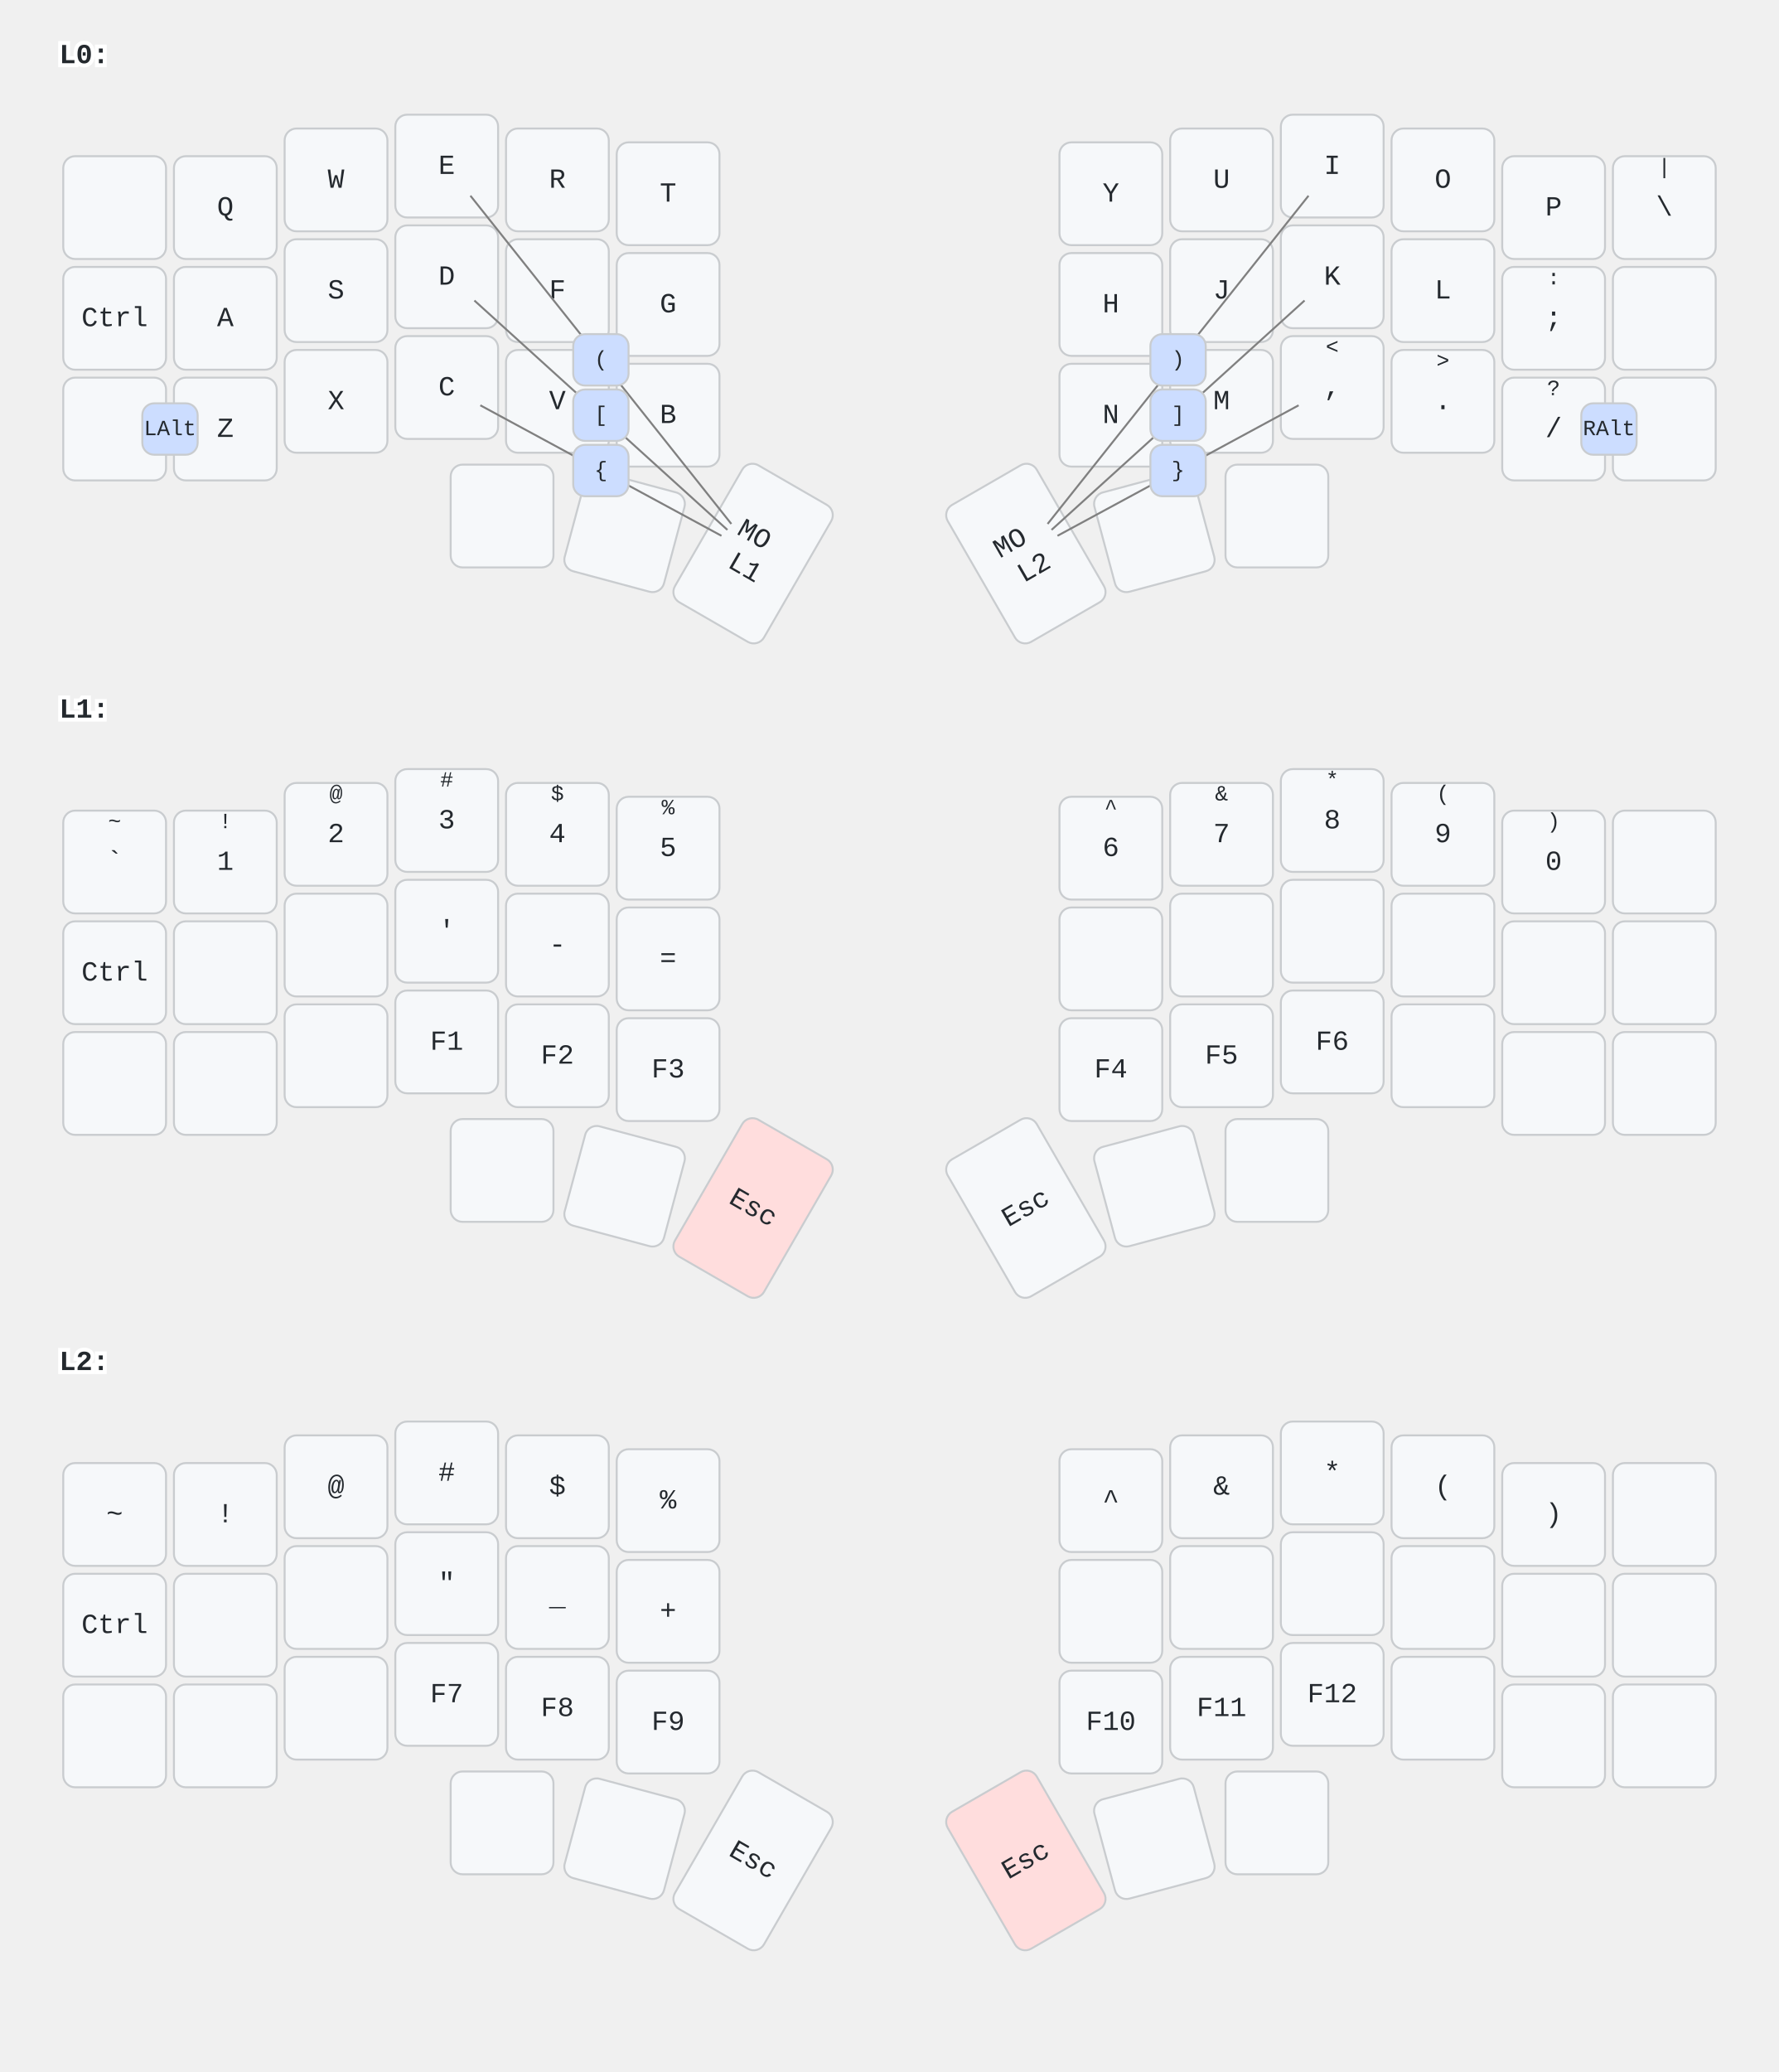
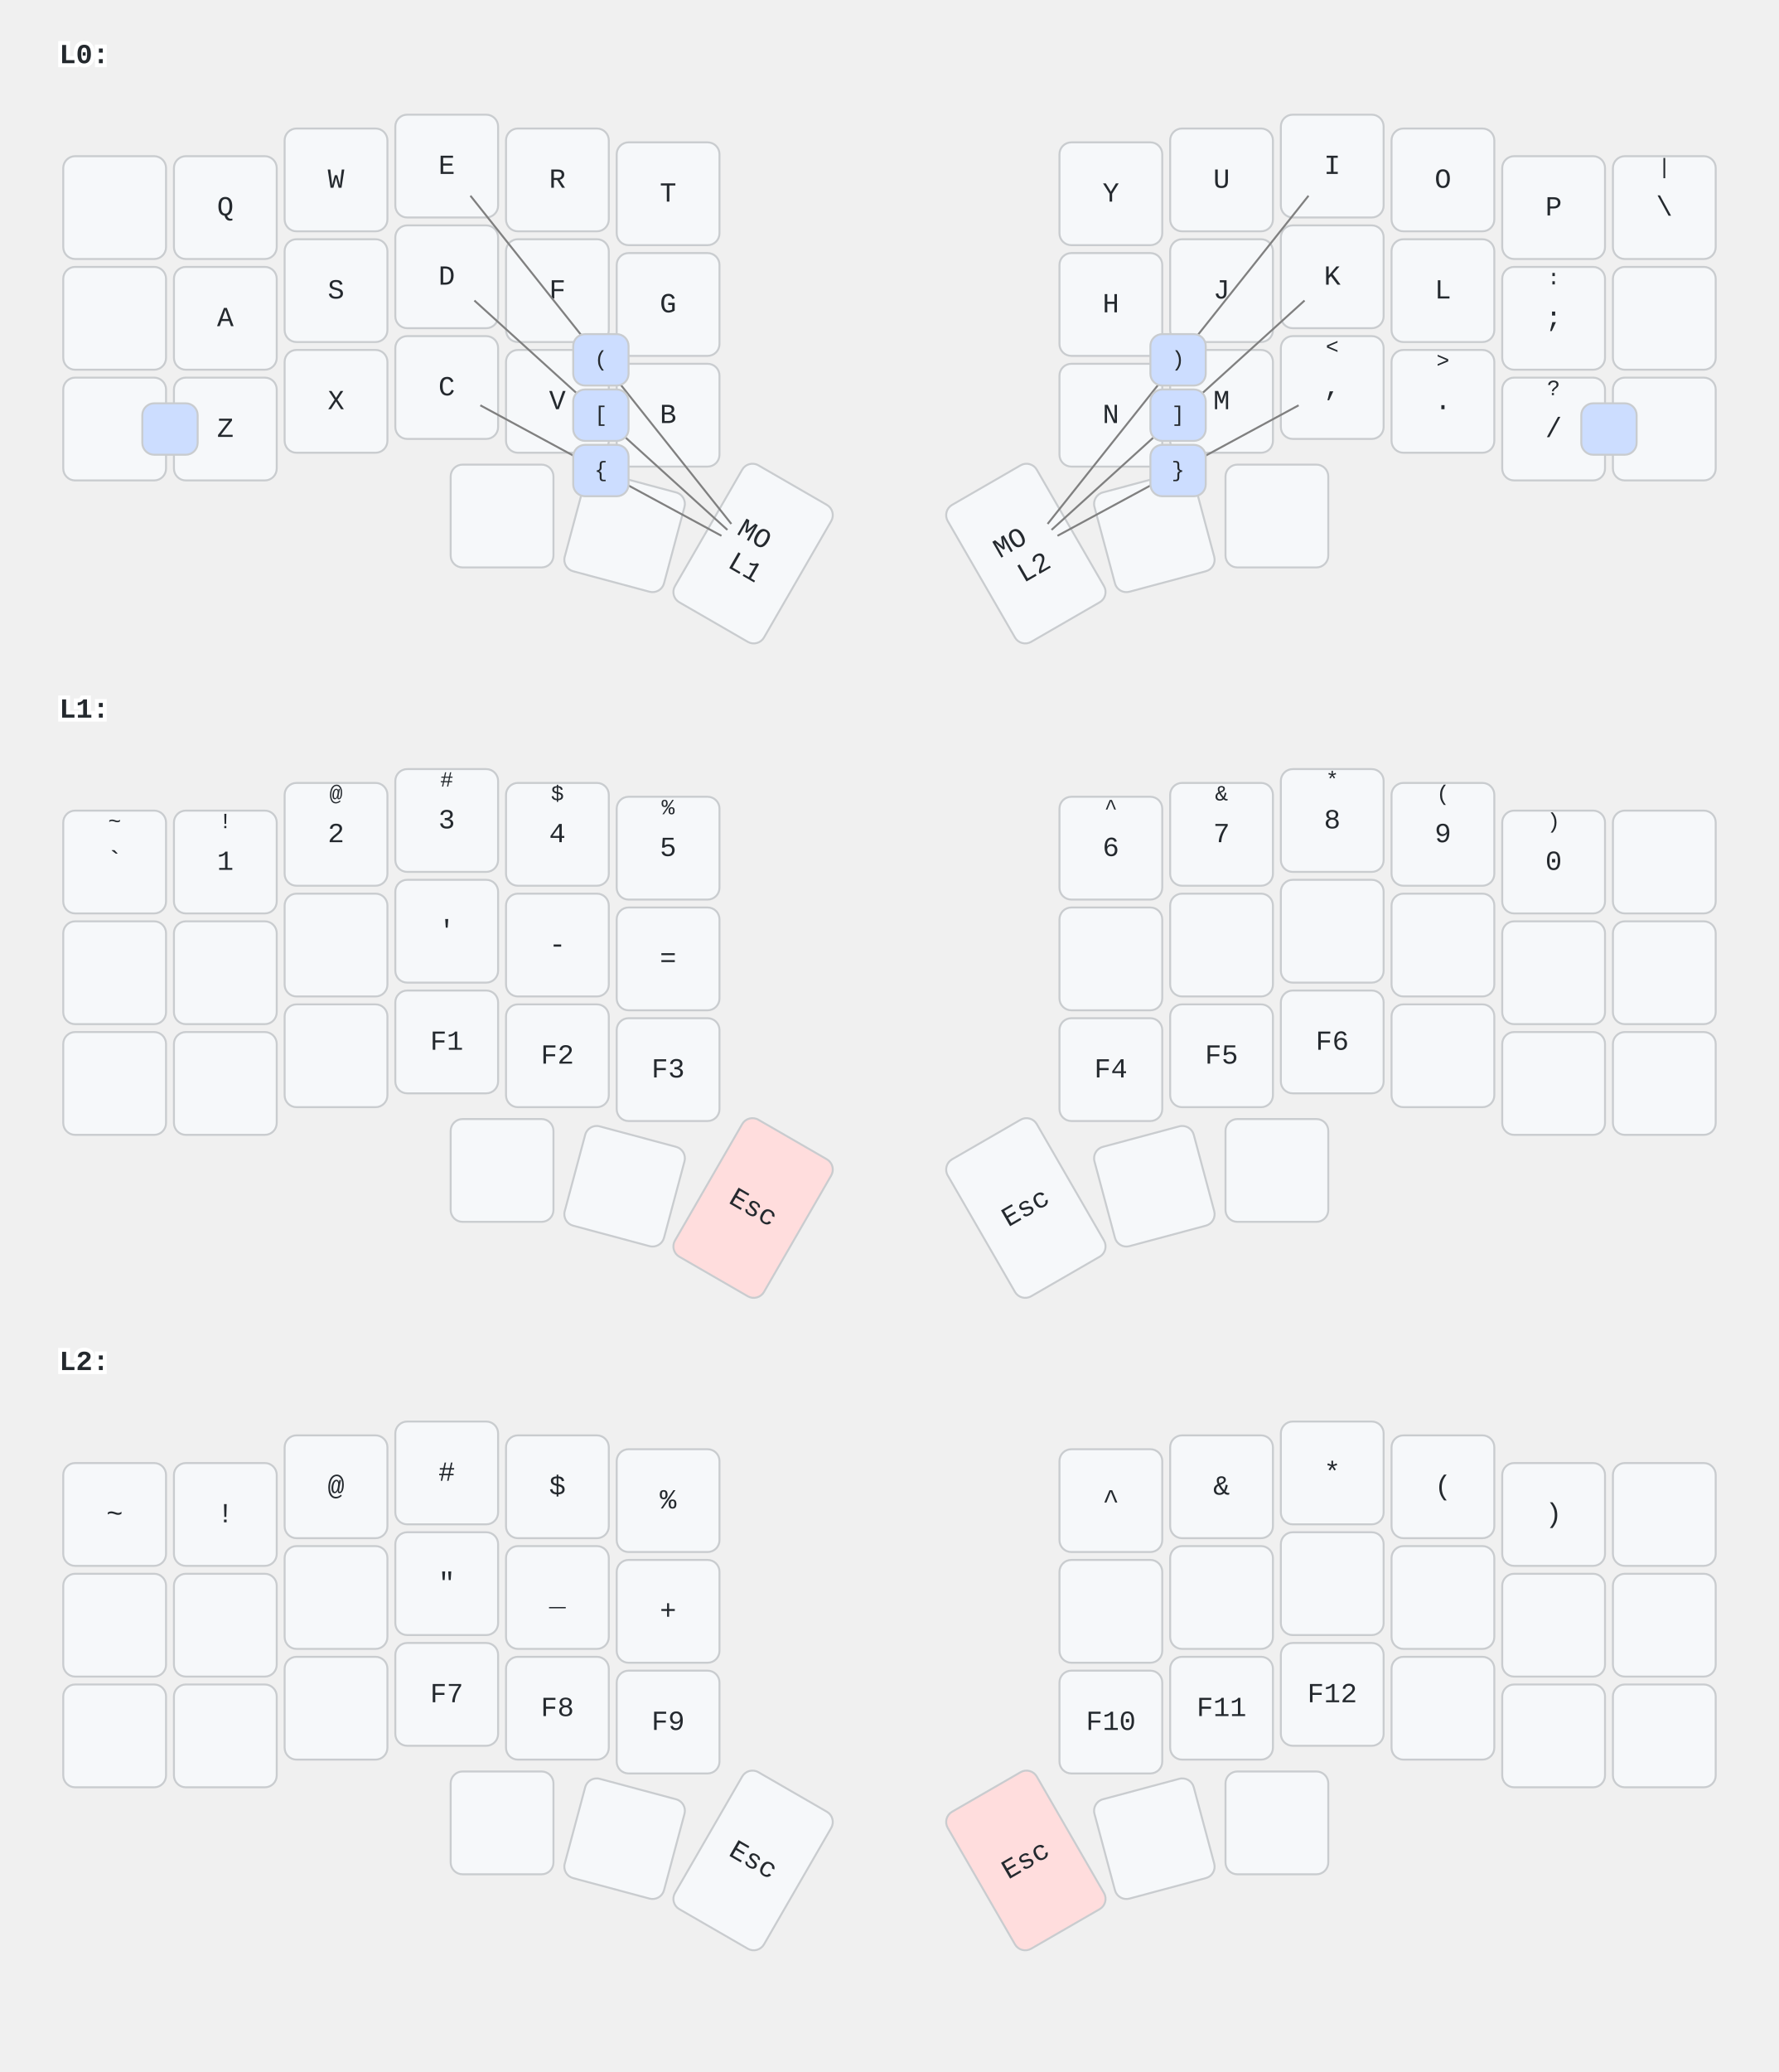
<svg xmlns="http://www.w3.org/2000/svg" xmlns:xlink="http://www.w3.org/1999/xlink" width="900" height="1048" viewBox="0 0 900 1048" class="keymap">
  <defs>/* start glyphs */
<svg id="mdi.apple-keyboard-command">
      <svg viewBox="0 0 24 24">
        <path d="M6,2A4,4 0 0,1 10,6V8H14V6A4,4 0 0,1 18,2A4,4 0 0,1 22,6A4,4 0 0,1 18,10H16V14H18A4,4 0 0,1 22,18A4,4 0 0,1 18,22A4,4 0 0,1 14,18V16H10V18A4,4 0 0,1 6,22A4,4 0 0,1 2,18A4,4 0 0,1 6,14H8V10H6A4,4 0 0,1 2,6A4,4 0 0,1 6,2M16,18A2,2 0 0,0 18,20A2,2 0 0,0 20,18A2,2 0 0,0 18,16H16V18M14,10H10V14H14V10M6,16A2,2 0 0,0 4,18A2,2 0 0,0 6,20A2,2 0 0,0 8,18V16H6M8,6A2,2 0 0,0 6,4A2,2 0 0,0 4,6A2,2 0 0,0 6,8H8V6M18,8A2,2 0 0,0 20,6A2,2 0 0,0 18,4A2,2 0 0,0 16,6V8H18Z" />
+       </svg>
+     </svg>
+     <svg id="mdi.apple-keyboard-control">
+       <svg viewBox="0 0 24 24">
+         <path d="M19.78,11.78L18.36,13.19L12,6.83L5.64,13.19L4.22,11.78L12,4L19.78,11.78Z" />
+       </svg>
+     </svg>
+     <svg id="mdi.apple-keyboard-option">
+       <svg viewBox="0 0 24 24">
+         <path d="M3,4H9.11L16.15,18H21V20H14.88L7.84,6H3V4M14,4H21V6H14V4Z" />
      </svg>
    </svg>
    <svg id="mdi.apple-keyboard-shift">
      <svg viewBox="0 0 24 24">
        <path d="M15,18V12H17.17L12,6.83L6.83,12H9V18H15M12,4L22,14H17V20H7V14H2L12,4Z" />
      </svg>
    </svg>
    <svg id="mdi.arrow-down">
      <svg viewBox="0 0 24 24">
        <path d="M11,4H13V16L18.5,10.5L19.92,11.92L12,19.84L4.08,11.92L5.5,10.5L11,16V4Z" />
      </svg>
    </svg>
    <svg id="mdi.arrow-left">
      <svg viewBox="0 0 24 24">
        <path d="M20,11V13H8L13.5,18.5L12.08,19.92L4.16,12L12.08,4.08L13.5,5.5L8,11H20Z" />
      </svg>
    </svg>
    <svg id="mdi.arrow-right">
      <svg viewBox="0 0 24 24">
        <path d="M4,11V13H16L10.5,18.5L11.92,19.92L19.84,12L11.92,4.08L10.5,5.5L16,11H4Z" />
      </svg>
    </svg>
    <svg id="mdi.arrow-up">
      <svg viewBox="0 0 24 24">
        <path d="M13,20H11V8L5.5,13.5L4.08,12.08L12,4.16L19.92,12.08L18.5,13.5L13,8V20Z" />
      </svg>
    </svg>
    <svg id="mdi.backspace-outline">
      <svg viewBox="0 0 24 24">
        <path d="M19,15.59L17.59,17L14,13.41L10.41,17L9,15.59L12.59,12L9,8.41L10.41,7L14,10.59L17.59,7L19,8.41L15.41,12L19,15.59M22,3A2,2 0 0,1 24,5V19A2,2 0 0,1 22,21H7C6.31,21 5.77,20.64 5.41,20.11L0,12L5.41,3.88C5.77,3.35 6.31,3 7,3H22M22,5H7L2.28,12L7,19H22V5Z" />
      </svg>
    </svg>
    <svg id="mdi.keyboard-return">
      <svg viewBox="0 0 24 24">
        <path d="M19,7V11H5.83L9.41,7.41L8,6L2,12L8,18L9.41,16.58L5.83,13H21V7H19Z" />
      </svg>
    </svg>
    <svg id="mdi.keyboard-space">
      <svg viewBox="0 0 24 24">
        <path d="M3 15H5V19H19V15H21V19C21 20.1 20.1 21 19 21H5C3.9 21 3 20.1 3 19V15Z" />
      </svg>
    </svg>
    <svg id="mdi.keyboard-tab">
      <svg viewBox="0 0 24 24">
        <path d="M20,18H22V6H20M11.59,7.41L15.17,11H1V13H15.17L11.59,16.58L13,18L19,12L13,6L11.59,7.41Z" />
      </svg>
    </svg>
  </defs>/* end glyphs */
<style>/* inherit to force styles through use tags */
svg path {
    fill: inherit;
}

/* font and background color specifications */
svg.keymap {
    font-family: SFMono-Regular,Consolas,Liberation Mono,Menlo,monospace;
    font-size: 14px;
    font-kerning: normal;
    text-rendering: optimizeLegibility;
    fill: #24292e;
}

/* default key styling */
rect.key {
    fill: #f6f8fa;
}

rect.key, rect.combo {
    stroke: #c9cccf;
    stroke-width: 1;
}

/* default key side styling, only used is draw_key_sides is set */
rect.side {
    filter: brightness(90%);
}

/* color accent for combo boxes */
rect.combo, rect.combo-separate {
    fill: #cdf;
}

/* color accent for held keys */
rect.held, rect.combo.held {
    fill: #fdd;
}

/* color accent for ghost (optional) keys */
rect.ghost, rect.combo.ghost {
    stroke-dasharray: 4, 4;
    stroke-width: 2;
}

text {
    text-anchor: middle;
    dominant-baseline: middle;
}

/* styling for layer labels */
text.label {
    font-weight: bold;
    text-anchor: start;
    stroke: white;
    stroke-width: 4;
    paint-order: stroke;
}

/* styling for optional footer */
text.footer {
    text-anchor: end;
    dominant-baseline: auto;
    stroke: white;
    stroke-width: 4;
    paint-order: stroke;
}

/* styling for combo tap, and key non-tap label text */
text.combo, text.hold, text.shifted, text.left, text.right {
    font-size: 11px;
}

text.hold {
    text-anchor: middle;
    dominant-baseline: auto;
}

text.shifted {
    text-anchor: middle;
    dominant-baseline: hanging;
}

text.left {
    text-anchor: start;
}

text.right {
    text-anchor: end;
}

text.layer-activator {
    text-decoration: underline;
}

/* styling for hold/shifted label text in combo box */
text.combo.hold, text.combo.shifted, text.combo.left, text.combo.right {
    font-size: 8px;
}

/* lighter symbol for transparent keys */
text.trans {
    fill: #7b7e81;
}

/* styling for combo dendrons */
path.combo {
    stroke-width: 1;
    stroke: gray;
    fill: none;
}

/* Start Tabler Icons Cleanup */
/* cannot use height/width with glyphs */
.icon-tabler &gt; path {
    fill: inherit;
    stroke: inherit;
    stroke-width: 2;
}
/* hide tabler's default box */
.icon-tabler &gt; path[stroke="none"][fill="none"] {
    visibility: hidden;
}
/* End Tabler Icons Cleanup */

@media (prefers-color-scheme: dark) {
svg.keymap { fill: #d1d6db; }
rect.key { fill: #3f4750; }
rect.key, rect.combo { stroke: #60666c; }
rect.combo, rect.combo-separate { fill: #1f3d7a; }
rect.held, rect.combo.held { fill: #854747; }
text.label, text.footer { stroke: black; }
text.trans { fill: #7e8184; }
path.combo { stroke: #7f7f7f; }

}
svg.keymap { background-color: #FFF; }</style>
  <g transform="translate(30, 0)" class="layer-L0">
    <text x="0" y="28" class="label" id="L0">L0:</text>
    <g transform="translate(0, 56)">
      <g transform="translate(28, 49)" class="key keypos-0">
        <rect rx="6" ry="6" x="-26" y="-26" width="52" height="52" class="key" />
        <use href="#mdi.keyboard-tab" xlink:href="#mdi.keyboard-tab" x="-10" y="-10" height="20" width="20.0" class="key tap glyph mdi.keyboard-tab" />
      </g>
      <g transform="translate(84, 49)" class="key keypos-1">
        <rect rx="6" ry="6" x="-26" y="-26" width="52" height="52" class="key" />
        <text x="0" y="0" class="key tap">Q</text>
      </g>
      <g transform="translate(140, 35)" class="key keypos-2">
        <rect rx="6" ry="6" x="-26" y="-26" width="52" height="52" class="key" />
        <text x="0" y="0" class="key tap">W</text>
      </g>
      <g transform="translate(196, 28)" class="key keypos-3">
        <rect rx="6" ry="6" x="-26" y="-26" width="52" height="52" class="key" />
        <text x="0" y="0" class="key tap">E</text>
      </g>
      <g transform="translate(252, 35)" class="key keypos-4">
        <rect rx="6" ry="6" x="-26" y="-26" width="52" height="52" class="key" />
        <text x="0" y="0" class="key tap">R</text>
      </g>
      <g transform="translate(308, 42)" class="key keypos-5">
        <rect rx="6" ry="6" x="-26" y="-26" width="52" height="52" class="key" />
        <text x="0" y="0" class="key tap">T</text>
      </g>
      <g transform="translate(532, 42)" class="key keypos-6">
        <rect rx="6" ry="6" x="-26" y="-26" width="52" height="52" class="key" />
        <text x="0" y="0" class="key tap">Y</text>
      </g>
      <g transform="translate(588, 35)" class="key keypos-7">
        <rect rx="6" ry="6" x="-26" y="-26" width="52" height="52" class="key" />
        <text x="0" y="0" class="key tap">U</text>
      </g>
      <g transform="translate(644, 28)" class="key keypos-8">
        <rect rx="6" ry="6" x="-26" y="-26" width="52" height="52" class="key" />
        <text x="0" y="0" class="key tap">I</text>
      </g>
      <g transform="translate(700, 35)" class="key keypos-9">
        <rect rx="6" ry="6" x="-26" y="-26" width="52" height="52" class="key" />
        <text x="0" y="0" class="key tap">O</text>
      </g>
      <g transform="translate(756, 49)" class="key keypos-10">
        <rect rx="6" ry="6" x="-26" y="-26" width="52" height="52" class="key" />
        <text x="0" y="0" class="key tap">P</text>
      </g>
      <g transform="translate(812, 49)" class="key keypos-11">
        <rect rx="6" ry="6" x="-26" y="-26" width="52" height="52" class="key" />
        <text x="0" y="0" class="key tap">\</text>
        <text x="0" y="-23" class="key shifted">|</text>
      </g>
      <g transform="translate(28, 105)" class="key keypos-12">
        <rect rx="6" ry="6" x="-26" y="-26" width="52" height="52" class="key" />
-         <text x="0" y="0" class="key tap">Ctrl</text>
+         <use href="#mdi.apple-keyboard-control" xlink:href="#mdi.apple-keyboard-control" x="-10" y="-10" height="20" width="20.0" class="key tap glyph mdi.apple-keyboard-control" />
      </g>
      <g transform="translate(84, 105)" class="key keypos-13">
        <rect rx="6" ry="6" x="-26" y="-26" width="52" height="52" class="key" />
        <text x="0" y="0" class="key tap">A</text>
      </g>
      <g transform="translate(140, 91)" class="key keypos-14">
        <rect rx="6" ry="6" x="-26" y="-26" width="52" height="52" class="key" />
        <text x="0" y="0" class="key tap">S</text>
      </g>
      <g transform="translate(196, 84)" class="key keypos-15">
        <rect rx="6" ry="6" x="-26" y="-26" width="52" height="52" class="key" />
        <text x="0" y="0" class="key tap">D</text>
      </g>
      <g transform="translate(252, 91)" class="key keypos-16">
        <rect rx="6" ry="6" x="-26" y="-26" width="52" height="52" class="key" />
        <text x="0" y="0" class="key tap">F</text>
      </g>
      <g transform="translate(308, 98)" class="key keypos-17">
        <rect rx="6" ry="6" x="-26" y="-26" width="52" height="52" class="key" />
        <text x="0" y="0" class="key tap">G</text>
      </g>
      <g transform="translate(532, 98)" class="key keypos-18">
        <rect rx="6" ry="6" x="-26" y="-26" width="52" height="52" class="key" />
        <text x="0" y="0" class="key tap">H</text>
      </g>
      <g transform="translate(588, 91)" class="key keypos-19">
        <rect rx="6" ry="6" x="-26" y="-26" width="52" height="52" class="key" />
        <text x="0" y="0" class="key tap">J</text>
      </g>
      <g transform="translate(644, 84)" class="key keypos-20">
        <rect rx="6" ry="6" x="-26" y="-26" width="52" height="52" class="key" />
        <text x="0" y="0" class="key tap">K</text>
      </g>
      <g transform="translate(700, 91)" class="key keypos-21">
        <rect rx="6" ry="6" x="-26" y="-26" width="52" height="52" class="key" />
        <text x="0" y="0" class="key tap">L</text>
      </g>
      <g transform="translate(756, 105)" class="key keypos-22">
        <rect rx="6" ry="6" x="-26" y="-26" width="52" height="52" class="key" />
        <text x="0" y="0" class="key tap">;</text>
        <text x="0" y="-23" class="key shifted">:</text>
      </g>
      <g transform="translate(812, 105)" class="key keypos-23">
        <rect rx="6" ry="6" x="-26" y="-26" width="52" height="52" class="key" />
        <use href="#mdi.keyboard-return" xlink:href="#mdi.keyboard-return" x="-10" y="-10" height="20" width="20.0" class="key tap glyph mdi.keyboard-return" />
      </g>
      <g transform="translate(28, 161)" class="key keypos-24">
        <rect rx="6" ry="6" x="-26" y="-26" width="52" height="52" class="key" />
        <use href="#mdi.apple-keyboard-shift" xlink:href="#mdi.apple-keyboard-shift" x="-10" y="-10" height="20" width="20.0" class="key tap glyph mdi.apple-keyboard-shift" />
      </g>
      <g transform="translate(84, 161)" class="key keypos-25">
        <rect rx="6" ry="6" x="-26" y="-26" width="52" height="52" class="key" />
        <text x="0" y="0" class="key tap">Z</text>
      </g>
      <g transform="translate(140, 147)" class="key keypos-26">
        <rect rx="6" ry="6" x="-26" y="-26" width="52" height="52" class="key" />
        <text x="0" y="0" class="key tap">X</text>
      </g>
      <g transform="translate(196, 140)" class="key keypos-27">
        <rect rx="6" ry="6" x="-26" y="-26" width="52" height="52" class="key" />
        <text x="0" y="0" class="key tap">C</text>
      </g>
      <g transform="translate(252, 147)" class="key keypos-28">
        <rect rx="6" ry="6" x="-26" y="-26" width="52" height="52" class="key" />
        <text x="0" y="0" class="key tap">V</text>
      </g>
      <g transform="translate(308, 154)" class="key keypos-29">
        <rect rx="6" ry="6" x="-26" y="-26" width="52" height="52" class="key" />
        <text x="0" y="0" class="key tap">B</text>
      </g>
      <g transform="translate(532, 154)" class="key keypos-30">
        <rect rx="6" ry="6" x="-26" y="-26" width="52" height="52" class="key" />
        <text x="0" y="0" class="key tap">N</text>
      </g>
      <g transform="translate(588, 147)" class="key keypos-31">
        <rect rx="6" ry="6" x="-26" y="-26" width="52" height="52" class="key" />
        <text x="0" y="0" class="key tap">M</text>
      </g>
      <g transform="translate(644, 140)" class="key keypos-32">
        <rect rx="6" ry="6" x="-26" y="-26" width="52" height="52" class="key" />
        <text x="0" y="0" class="key tap">,</text>
        <text x="0" y="-23" class="key shifted">&lt;</text>
      </g>
      <g transform="translate(700, 147)" class="key keypos-33">
        <rect rx="6" ry="6" x="-26" y="-26" width="52" height="52" class="key" />
        <text x="0" y="0" class="key tap">.</text>
        <text x="0" y="-23" class="key shifted">&gt;</text>
      </g>
      <g transform="translate(756, 161)" class="key keypos-34">
        <rect rx="6" ry="6" x="-26" y="-26" width="52" height="52" class="key" />
        <text x="0" y="0" class="key tap">/</text>
        <text x="0" y="-23" class="key shifted">?</text>
      </g>
      <g transform="translate(812, 161)" class="key keypos-35">
        <rect rx="6" ry="6" x="-26" y="-26" width="52" height="52" class="key" />
        <use href="#mdi.apple-keyboard-shift" xlink:href="#mdi.apple-keyboard-shift" x="-10" y="-10" height="20" width="20.0" class="key tap glyph mdi.apple-keyboard-shift" />
      </g>
      <g transform="translate(224, 205)" class="key keypos-36">
        <rect rx="6" ry="6" x="-26" y="-26" width="52" height="52" class="key" />
        <use href="#mdi.apple-keyboard-command" xlink:href="#mdi.apple-keyboard-command" x="-10" y="-10" height="20" width="20.0" class="key tap glyph mdi.apple-keyboard-command" />
      </g>
      <g transform="translate(286, 213) rotate(15.0)" class="key keypos-37">
        <rect rx="6" ry="6" x="-26" y="-26" width="52" height="52" class="key" />
        <use href="#mdi.keyboard-space" xlink:href="#mdi.keyboard-space" x="-10" y="-10" height="20" width="20.0" class="key tap glyph mdi.keyboard-space" />
      </g>
      <g transform="translate(351, 224) rotate(30.0)" class="key keypos-38">
        <rect rx="6" ry="6" x="-26" y="-40" width="52" height="80" class="key" />
        <text x="0" y="0" class="key tap">
          <tspan x="0" dy="-0.6em">MO</tspan>
          <tspan x="0" dy="1.2em">L1</tspan>
        </text>
      </g>
      <g transform="translate(489, 224) rotate(-30.0)" class="key keypos-39">
        <rect rx="6" ry="6" x="-26" y="-40" width="52" height="80" class="key" />
        <text x="0" y="0" class="key tap">
          <tspan x="0" dy="-0.6em">MO</tspan>
          <tspan x="0" dy="1.2em">L2</tspan>
        </text>
      </g>
      <g transform="translate(554, 213) rotate(-15.0)" class="key keypos-40">
        <rect rx="6" ry="6" x="-26" y="-26" width="52" height="52" class="key" />
        <use href="#mdi.backspace-outline" xlink:href="#mdi.backspace-outline" x="-10" y="-10" height="20" width="20.0" class="key tap glyph mdi.backspace-outline" />
      </g>
      <g transform="translate(616, 205)" class="key keypos-41">
        <rect rx="6" ry="6" x="-26" y="-26" width="52" height="52" class="key" />
        <use href="#mdi.apple-keyboard-command" xlink:href="#mdi.apple-keyboard-command" x="-10" y="-10" height="20" width="20.0" class="key tap glyph mdi.apple-keyboard-command" />
      </g>
      <g class="combo combopos-0">
        <path d="M274,126 l-66,-83" class="combo" />
        <path d="M274,126 l66,83" class="combo" />
        <rect rx="6" ry="6" x="260" y="113" width="28" height="26" class="combo" />
        <text x="274" y="126" class="combo tap">(</text>
      </g>
      <g class="combo combopos-1">
        <path d="M274,154 l-64,-58" class="combo" />
        <path d="M274,154 l64,58" class="combo" />
        <rect rx="6" ry="6" x="260" y="141" width="28" height="26" class="combo" />
        <text x="274" y="154" class="combo tap">[</text>
      </g>
      <g class="combo combopos-2">
        <path d="M274,182 l-61,-33" class="combo" />
        <path d="M274,182 l61,33" class="combo" />
        <rect rx="6" ry="6" x="260" y="169" width="28" height="26" class="combo" />
        <text x="274" y="182" class="combo tap">{</text>
      </g>
      <g class="combo combopos-3">
        <path d="M566,126 l66,-83" class="combo" />
        <path d="M566,126 l-66,83" class="combo" />
        <rect rx="6" ry="6" x="552" y="113" width="28" height="26" class="combo" />
        <text x="566" y="126" class="combo tap">)</text>
      </g>
      <g class="combo combopos-4">
        <path d="M566,154 l64,-58" class="combo" />
        <path d="M566,154 l-64,58" class="combo" />
        <rect rx="6" ry="6" x="552" y="141" width="28" height="26" class="combo" />
        <text x="566" y="154" class="combo tap">]</text>
      </g>
      <g class="combo combopos-5">
        <path d="M566,182 l61,-33" class="combo" />
        <path d="M566,182 l-61,33" class="combo" />
        <rect rx="6" ry="6" x="552" y="169" width="28" height="26" class="combo" />
        <text x="566" y="182" class="combo tap">}</text>
      </g>
      <g class="combo combopos-6">
        <rect rx="6" ry="6" x="42" y="148" width="28" height="26" class="combo" />
-         <text x="56" y="161" class="combo tap">LAlt</text>
+         <use href="#mdi.apple-keyboard-option" xlink:href="#mdi.apple-keyboard-option" x="46" y="151" height="20" width="20.0" class="combo tap glyph mdi.apple-keyboard-option" />
      </g>
      <g class="combo combopos-7">
        <rect rx="6" ry="6" x="770" y="148" width="28" height="26" class="combo" />
-         <text x="784" y="161" class="combo tap">RAlt</text>
+         <use href="#mdi.apple-keyboard-option" xlink:href="#mdi.apple-keyboard-option" x="774" y="151" height="20" width="20.0" class="combo tap glyph mdi.apple-keyboard-option" />
      </g>
    </g>
  </g>
  <g transform="translate(30, 331)" class="layer-L1">
    <text x="0" y="28" class="label" id="L1">L1:</text>
    <g transform="translate(0, 56)">
      <g transform="translate(28, 49)" class="key keypos-0">
        <rect rx="6" ry="6" x="-26" y="-26" width="52" height="52" class="key" />
        <text x="0" y="0" class="key tap">`</text>
        <text x="0" y="-23" class="key shifted">~</text>
      </g>
      <g transform="translate(84, 49)" class="key keypos-1">
        <rect rx="6" ry="6" x="-26" y="-26" width="52" height="52" class="key" />
        <text x="0" y="0" class="key tap">1</text>
        <text x="0" y="-23" class="key shifted">!</text>
      </g>
      <g transform="translate(140, 35)" class="key keypos-2">
        <rect rx="6" ry="6" x="-26" y="-26" width="52" height="52" class="key" />
        <text x="0" y="0" class="key tap">2</text>
        <text x="0" y="-23" class="key shifted">@</text>
      </g>
      <g transform="translate(196, 28)" class="key keypos-3">
        <rect rx="6" ry="6" x="-26" y="-26" width="52" height="52" class="key" />
        <text x="0" y="0" class="key tap">3</text>
        <text x="0" y="-23" class="key shifted">#</text>
      </g>
      <g transform="translate(252, 35)" class="key keypos-4">
        <rect rx="6" ry="6" x="-26" y="-26" width="52" height="52" class="key" />
        <text x="0" y="0" class="key tap">4</text>
        <text x="0" y="-23" class="key shifted">$</text>
      </g>
      <g transform="translate(308, 42)" class="key keypos-5">
        <rect rx="6" ry="6" x="-26" y="-26" width="52" height="52" class="key" />
        <text x="0" y="0" class="key tap">5</text>
        <text x="0" y="-23" class="key shifted">%</text>
      </g>
      <g transform="translate(532, 42)" class="key keypos-6">
        <rect rx="6" ry="6" x="-26" y="-26" width="52" height="52" class="key" />
        <text x="0" y="0" class="key tap">6</text>
        <text x="0" y="-23" class="key shifted">^</text>
      </g>
      <g transform="translate(588, 35)" class="key keypos-7">
        <rect rx="6" ry="6" x="-26" y="-26" width="52" height="52" class="key" />
        <text x="0" y="0" class="key tap">7</text>
        <text x="0" y="-23" class="key shifted">&amp;</text>
      </g>
      <g transform="translate(644, 28)" class="key keypos-8">
        <rect rx="6" ry="6" x="-26" y="-26" width="52" height="52" class="key" />
        <text x="0" y="0" class="key tap">8</text>
        <text x="0" y="-23" class="key shifted">*</text>
      </g>
      <g transform="translate(700, 35)" class="key keypos-9">
        <rect rx="6" ry="6" x="-26" y="-26" width="52" height="52" class="key" />
        <text x="0" y="0" class="key tap">9</text>
        <text x="0" y="-23" class="key shifted">(</text>
      </g>
      <g transform="translate(756, 49)" class="key keypos-10">
        <rect rx="6" ry="6" x="-26" y="-26" width="52" height="52" class="key" />
        <text x="0" y="0" class="key tap">0</text>
        <text x="0" y="-23" class="key shifted">)</text>
      </g>
      <g transform="translate(812, 49)" class="key keypos-11">
        <rect rx="6" ry="6" x="-26" y="-26" width="52" height="52" class="key" />
      </g>
      <g transform="translate(28, 105)" class="key keypos-12">
        <rect rx="6" ry="6" x="-26" y="-26" width="52" height="52" class="key" />
-         <text x="0" y="0" class="key tap">Ctrl</text>
+         <use href="#mdi.apple-keyboard-control" xlink:href="#mdi.apple-keyboard-control" x="-10" y="-10" height="20" width="20.0" class="key tap glyph mdi.apple-keyboard-control" />
      </g>
      <g transform="translate(84, 105)" class="key keypos-13">
        <rect rx="6" ry="6" x="-26" y="-26" width="52" height="52" class="key" />
      </g>
      <g transform="translate(140, 91)" class="key keypos-14">
        <rect rx="6" ry="6" x="-26" y="-26" width="52" height="52" class="key" />
      </g>
      <g transform="translate(196, 84)" class="key keypos-15">
        <rect rx="6" ry="6" x="-26" y="-26" width="52" height="52" class="key" />
        <text x="0" y="0" class="key tap">'</text>
      </g>
      <g transform="translate(252, 91)" class="key keypos-16">
        <rect rx="6" ry="6" x="-26" y="-26" width="52" height="52" class="key" />
        <text x="0" y="0" class="key tap">-</text>
      </g>
      <g transform="translate(308, 98)" class="key keypos-17">
        <rect rx="6" ry="6" x="-26" y="-26" width="52" height="52" class="key" />
        <text x="0" y="0" class="key tap">=</text>
      </g>
      <g transform="translate(532, 98)" class="key keypos-18">
        <rect rx="6" ry="6" x="-26" y="-26" width="52" height="52" class="key" />
        <use href="#mdi.arrow-left" xlink:href="#mdi.arrow-left" x="-10" y="-10" height="20" width="20.0" class="key tap glyph mdi.arrow-left" />
      </g>
      <g transform="translate(588, 91)" class="key keypos-19">
        <rect rx="6" ry="6" x="-26" y="-26" width="52" height="52" class="key" />
        <use href="#mdi.arrow-down" xlink:href="#mdi.arrow-down" x="-10" y="-10" height="20" width="20.0" class="key tap glyph mdi.arrow-down" />
      </g>
      <g transform="translate(644, 84)" class="key keypos-20">
        <rect rx="6" ry="6" x="-26" y="-26" width="52" height="52" class="key" />
        <use href="#mdi.arrow-up" xlink:href="#mdi.arrow-up" x="-10" y="-10" height="20" width="20.0" class="key tap glyph mdi.arrow-up" />
      </g>
      <g transform="translate(700, 91)" class="key keypos-21">
        <rect rx="6" ry="6" x="-26" y="-26" width="52" height="52" class="key" />
        <use href="#mdi.arrow-right" xlink:href="#mdi.arrow-right" x="-10" y="-10" height="20" width="20.0" class="key tap glyph mdi.arrow-right" />
      </g>
      <g transform="translate(756, 105)" class="key keypos-22">
        <rect rx="6" ry="6" x="-26" y="-26" width="52" height="52" class="key" />
      </g>
      <g transform="translate(812, 105)" class="key keypos-23">
        <rect rx="6" ry="6" x="-26" y="-26" width="52" height="52" class="key" />
        <use href="#mdi.keyboard-return" xlink:href="#mdi.keyboard-return" x="-10" y="-10" height="20" width="20.0" class="key tap glyph mdi.keyboard-return" />
      </g>
      <g transform="translate(28, 161)" class="key keypos-24">
        <rect rx="6" ry="6" x="-26" y="-26" width="52" height="52" class="key" />
        <use href="#mdi.apple-keyboard-shift" xlink:href="#mdi.apple-keyboard-shift" x="-10" y="-10" height="20" width="20.0" class="key tap glyph mdi.apple-keyboard-shift" />
      </g>
      <g transform="translate(84, 161)" class="key keypos-25">
        <rect rx="6" ry="6" x="-26" y="-26" width="52" height="52" class="key" />
      </g>
      <g transform="translate(140, 147)" class="key keypos-26">
        <rect rx="6" ry="6" x="-26" y="-26" width="52" height="52" class="key" />
      </g>
      <g transform="translate(196, 140)" class="key keypos-27">
        <rect rx="6" ry="6" x="-26" y="-26" width="52" height="52" class="key" />
        <text x="0" y="0" class="key tap">F1</text>
      </g>
      <g transform="translate(252, 147)" class="key keypos-28">
        <rect rx="6" ry="6" x="-26" y="-26" width="52" height="52" class="key" />
        <text x="0" y="0" class="key tap">F2</text>
      </g>
      <g transform="translate(308, 154)" class="key keypos-29">
        <rect rx="6" ry="6" x="-26" y="-26" width="52" height="52" class="key" />
        <text x="0" y="0" class="key tap">F3</text>
      </g>
      <g transform="translate(532, 154)" class="key keypos-30">
        <rect rx="6" ry="6" x="-26" y="-26" width="52" height="52" class="key" />
        <text x="0" y="0" class="key tap">F4</text>
      </g>
      <g transform="translate(588, 147)" class="key keypos-31">
        <rect rx="6" ry="6" x="-26" y="-26" width="52" height="52" class="key" />
        <text x="0" y="0" class="key tap">F5</text>
      </g>
      <g transform="translate(644, 140)" class="key keypos-32">
        <rect rx="6" ry="6" x="-26" y="-26" width="52" height="52" class="key" />
        <text x="0" y="0" class="key tap">F6</text>
      </g>
      <g transform="translate(700, 147)" class="key keypos-33">
        <rect rx="6" ry="6" x="-26" y="-26" width="52" height="52" class="key" />
      </g>
      <g transform="translate(756, 161)" class="key keypos-34">
        <rect rx="6" ry="6" x="-26" y="-26" width="52" height="52" class="key" />
      </g>
      <g transform="translate(812, 161)" class="key keypos-35">
        <rect rx="6" ry="6" x="-26" y="-26" width="52" height="52" class="key" />
        <use href="#mdi.apple-keyboard-shift" xlink:href="#mdi.apple-keyboard-shift" x="-10" y="-10" height="20" width="20.0" class="key tap glyph mdi.apple-keyboard-shift" />
      </g>
      <g transform="translate(224, 205)" class="key keypos-36">
        <rect rx="6" ry="6" x="-26" y="-26" width="52" height="52" class="key" />
        <use href="#mdi.apple-keyboard-command" xlink:href="#mdi.apple-keyboard-command" x="-10" y="-10" height="20" width="20.0" class="key tap glyph mdi.apple-keyboard-command" />
      </g>
      <g transform="translate(286, 213) rotate(15.0)" class="key keypos-37">
        <rect rx="6" ry="6" x="-26" y="-26" width="52" height="52" class="key" />
        <use href="#mdi.keyboard-space" xlink:href="#mdi.keyboard-space" x="-10" y="-10" height="20" width="20.0" class="key tap glyph mdi.keyboard-space" />
      </g>
      <g transform="translate(351, 224) rotate(30.0)" class="key held keypos-38">
        <rect rx="6" ry="6" x="-26" y="-40" width="52" height="80" class="key held" />
        <text x="0" y="0" class="key held tap">Esc</text>
      </g>
      <g transform="translate(489, 224) rotate(-30.0)" class="key keypos-39">
        <rect rx="6" ry="6" x="-26" y="-40" width="52" height="80" class="key" />
        <text x="0" y="0" class="key tap">Esc</text>
      </g>
      <g transform="translate(554, 213) rotate(-15.0)" class="key keypos-40">
        <rect rx="6" ry="6" x="-26" y="-26" width="52" height="52" class="key" />
        <use href="#mdi.backspace-outline" xlink:href="#mdi.backspace-outline" x="-10" y="-10" height="20" width="20.0" class="key tap glyph mdi.backspace-outline" />
      </g>
      <g transform="translate(616, 205)" class="key keypos-41">
        <rect rx="6" ry="6" x="-26" y="-26" width="52" height="52" class="key" />
        <use href="#mdi.apple-keyboard-command" xlink:href="#mdi.apple-keyboard-command" x="-10" y="-10" height="20" width="20.0" class="key tap glyph mdi.apple-keyboard-command" />
      </g>
    </g>
  </g>
  <g transform="translate(30, 661)" class="layer-L2">
    <text x="0" y="28" class="label" id="L2">L2:</text>
    <g transform="translate(0, 56)">
      <g transform="translate(28, 49)" class="key keypos-0">
        <rect rx="6" ry="6" x="-26" y="-26" width="52" height="52" class="key" />
        <text x="0" y="0" class="key tap">~</text>
      </g>
      <g transform="translate(84, 49)" class="key keypos-1">
        <rect rx="6" ry="6" x="-26" y="-26" width="52" height="52" class="key" />
        <text x="0" y="0" class="key tap">!</text>
      </g>
      <g transform="translate(140, 35)" class="key keypos-2">
        <rect rx="6" ry="6" x="-26" y="-26" width="52" height="52" class="key" />
        <text x="0" y="0" class="key tap">@</text>
      </g>
      <g transform="translate(196, 28)" class="key keypos-3">
        <rect rx="6" ry="6" x="-26" y="-26" width="52" height="52" class="key" />
        <text x="0" y="0" class="key tap">#</text>
      </g>
      <g transform="translate(252, 35)" class="key keypos-4">
        <rect rx="6" ry="6" x="-26" y="-26" width="52" height="52" class="key" />
        <text x="0" y="0" class="key tap">$</text>
      </g>
      <g transform="translate(308, 42)" class="key keypos-5">
        <rect rx="6" ry="6" x="-26" y="-26" width="52" height="52" class="key" />
        <text x="0" y="0" class="key tap">%</text>
      </g>
      <g transform="translate(532, 42)" class="key keypos-6">
        <rect rx="6" ry="6" x="-26" y="-26" width="52" height="52" class="key" />
        <text x="0" y="0" class="key tap">^</text>
      </g>
      <g transform="translate(588, 35)" class="key keypos-7">
        <rect rx="6" ry="6" x="-26" y="-26" width="52" height="52" class="key" />
        <text x="0" y="0" class="key tap">&amp;</text>
      </g>
      <g transform="translate(644, 28)" class="key keypos-8">
        <rect rx="6" ry="6" x="-26" y="-26" width="52" height="52" class="key" />
        <text x="0" y="0" class="key tap">*</text>
      </g>
      <g transform="translate(700, 35)" class="key keypos-9">
        <rect rx="6" ry="6" x="-26" y="-26" width="52" height="52" class="key" />
        <text x="0" y="0" class="key tap">(</text>
      </g>
      <g transform="translate(756, 49)" class="key keypos-10">
        <rect rx="6" ry="6" x="-26" y="-26" width="52" height="52" class="key" />
        <text x="0" y="0" class="key tap">)</text>
      </g>
      <g transform="translate(812, 49)" class="key keypos-11">
        <rect rx="6" ry="6" x="-26" y="-26" width="52" height="52" class="key" />
      </g>
      <g transform="translate(28, 105)" class="key keypos-12">
        <rect rx="6" ry="6" x="-26" y="-26" width="52" height="52" class="key" />
-         <text x="0" y="0" class="key tap">Ctrl</text>
+         <use href="#mdi.apple-keyboard-control" xlink:href="#mdi.apple-keyboard-control" x="-10" y="-10" height="20" width="20.0" class="key tap glyph mdi.apple-keyboard-control" />
      </g>
      <g transform="translate(84, 105)" class="key keypos-13">
        <rect rx="6" ry="6" x="-26" y="-26" width="52" height="52" class="key" />
      </g>
      <g transform="translate(140, 91)" class="key keypos-14">
        <rect rx="6" ry="6" x="-26" y="-26" width="52" height="52" class="key" />
      </g>
      <g transform="translate(196, 84)" class="key keypos-15">
        <rect rx="6" ry="6" x="-26" y="-26" width="52" height="52" class="key" />
        <text x="0" y="0" class="key tap">"</text>
      </g>
      <g transform="translate(252, 91)" class="key keypos-16">
        <rect rx="6" ry="6" x="-26" y="-26" width="52" height="52" class="key" />
        <text x="0" y="0" class="key tap">_</text>
      </g>
      <g transform="translate(308, 98)" class="key keypos-17">
        <rect rx="6" ry="6" x="-26" y="-26" width="52" height="52" class="key" />
        <text x="0" y="0" class="key tap">+</text>
      </g>
      <g transform="translate(532, 98)" class="key keypos-18">
        <rect rx="6" ry="6" x="-26" y="-26" width="52" height="52" class="key" />
        <use href="#mdi.arrow-left" xlink:href="#mdi.arrow-left" x="-10" y="-10" height="20" width="20.0" class="key tap glyph mdi.arrow-left" />
      </g>
      <g transform="translate(588, 91)" class="key keypos-19">
        <rect rx="6" ry="6" x="-26" y="-26" width="52" height="52" class="key" />
        <use href="#mdi.arrow-down" xlink:href="#mdi.arrow-down" x="-10" y="-10" height="20" width="20.0" class="key tap glyph mdi.arrow-down" />
      </g>
      <g transform="translate(644, 84)" class="key keypos-20">
        <rect rx="6" ry="6" x="-26" y="-26" width="52" height="52" class="key" />
        <use href="#mdi.arrow-up" xlink:href="#mdi.arrow-up" x="-10" y="-10" height="20" width="20.0" class="key tap glyph mdi.arrow-up" />
      </g>
      <g transform="translate(700, 91)" class="key keypos-21">
        <rect rx="6" ry="6" x="-26" y="-26" width="52" height="52" class="key" />
        <use href="#mdi.arrow-right" xlink:href="#mdi.arrow-right" x="-10" y="-10" height="20" width="20.0" class="key tap glyph mdi.arrow-right" />
      </g>
      <g transform="translate(756, 105)" class="key keypos-22">
        <rect rx="6" ry="6" x="-26" y="-26" width="52" height="52" class="key" />
      </g>
      <g transform="translate(812, 105)" class="key keypos-23">
        <rect rx="6" ry="6" x="-26" y="-26" width="52" height="52" class="key" />
        <use href="#mdi.keyboard-return" xlink:href="#mdi.keyboard-return" x="-10" y="-10" height="20" width="20.0" class="key tap glyph mdi.keyboard-return" />
      </g>
      <g transform="translate(28, 161)" class="key keypos-24">
        <rect rx="6" ry="6" x="-26" y="-26" width="52" height="52" class="key" />
        <use href="#mdi.apple-keyboard-shift" xlink:href="#mdi.apple-keyboard-shift" x="-10" y="-10" height="20" width="20.0" class="key tap glyph mdi.apple-keyboard-shift" />
      </g>
      <g transform="translate(84, 161)" class="key keypos-25">
        <rect rx="6" ry="6" x="-26" y="-26" width="52" height="52" class="key" />
      </g>
      <g transform="translate(140, 147)" class="key keypos-26">
        <rect rx="6" ry="6" x="-26" y="-26" width="52" height="52" class="key" />
      </g>
      <g transform="translate(196, 140)" class="key keypos-27">
        <rect rx="6" ry="6" x="-26" y="-26" width="52" height="52" class="key" />
        <text x="0" y="0" class="key tap">F7</text>
      </g>
      <g transform="translate(252, 147)" class="key keypos-28">
        <rect rx="6" ry="6" x="-26" y="-26" width="52" height="52" class="key" />
        <text x="0" y="0" class="key tap">F8</text>
      </g>
      <g transform="translate(308, 154)" class="key keypos-29">
        <rect rx="6" ry="6" x="-26" y="-26" width="52" height="52" class="key" />
        <text x="0" y="0" class="key tap">F9</text>
      </g>
      <g transform="translate(532, 154)" class="key keypos-30">
        <rect rx="6" ry="6" x="-26" y="-26" width="52" height="52" class="key" />
        <text x="0" y="0" class="key tap">F10</text>
      </g>
      <g transform="translate(588, 147)" class="key keypos-31">
        <rect rx="6" ry="6" x="-26" y="-26" width="52" height="52" class="key" />
        <text x="0" y="0" class="key tap">F11</text>
      </g>
      <g transform="translate(644, 140)" class="key keypos-32">
        <rect rx="6" ry="6" x="-26" y="-26" width="52" height="52" class="key" />
        <text x="0" y="0" class="key tap">F12</text>
      </g>
      <g transform="translate(700, 147)" class="key keypos-33">
        <rect rx="6" ry="6" x="-26" y="-26" width="52" height="52" class="key" />
      </g>
      <g transform="translate(756, 161)" class="key keypos-34">
        <rect rx="6" ry="6" x="-26" y="-26" width="52" height="52" class="key" />
      </g>
      <g transform="translate(812, 161)" class="key keypos-35">
        <rect rx="6" ry="6" x="-26" y="-26" width="52" height="52" class="key" />
        <use href="#mdi.apple-keyboard-shift" xlink:href="#mdi.apple-keyboard-shift" x="-10" y="-10" height="20" width="20.0" class="key tap glyph mdi.apple-keyboard-shift" />
      </g>
      <g transform="translate(224, 205)" class="key keypos-36">
        <rect rx="6" ry="6" x="-26" y="-26" width="52" height="52" class="key" />
        <use href="#mdi.apple-keyboard-command" xlink:href="#mdi.apple-keyboard-command" x="-10" y="-10" height="20" width="20.0" class="key tap glyph mdi.apple-keyboard-command" />
      </g>
      <g transform="translate(286, 213) rotate(15.0)" class="key keypos-37">
        <rect rx="6" ry="6" x="-26" y="-26" width="52" height="52" class="key" />
        <use href="#mdi.keyboard-space" xlink:href="#mdi.keyboard-space" x="-10" y="-10" height="20" width="20.0" class="key tap glyph mdi.keyboard-space" />
      </g>
      <g transform="translate(351, 224) rotate(30.0)" class="key keypos-38">
        <rect rx="6" ry="6" x="-26" y="-40" width="52" height="80" class="key" />
        <text x="0" y="0" class="key tap">Esc</text>
      </g>
      <g transform="translate(489, 224) rotate(-30.0)" class="key held keypos-39">
        <rect rx="6" ry="6" x="-26" y="-40" width="52" height="80" class="key held" />
        <text x="0" y="0" class="key held tap">Esc</text>
      </g>
      <g transform="translate(554, 213) rotate(-15.0)" class="key keypos-40">
        <rect rx="6" ry="6" x="-26" y="-26" width="52" height="52" class="key" />
        <use href="#mdi.backspace-outline" xlink:href="#mdi.backspace-outline" x="-10" y="-10" height="20" width="20.0" class="key tap glyph mdi.backspace-outline" />
      </g>
      <g transform="translate(616, 205)" class="key keypos-41">
        <rect rx="6" ry="6" x="-26" y="-26" width="52" height="52" class="key" />
        <use href="#mdi.apple-keyboard-command" xlink:href="#mdi.apple-keyboard-command" x="-10" y="-10" height="20" width="20.0" class="key tap glyph mdi.apple-keyboard-command" />
      </g>
    </g>
  </g>
</svg>
